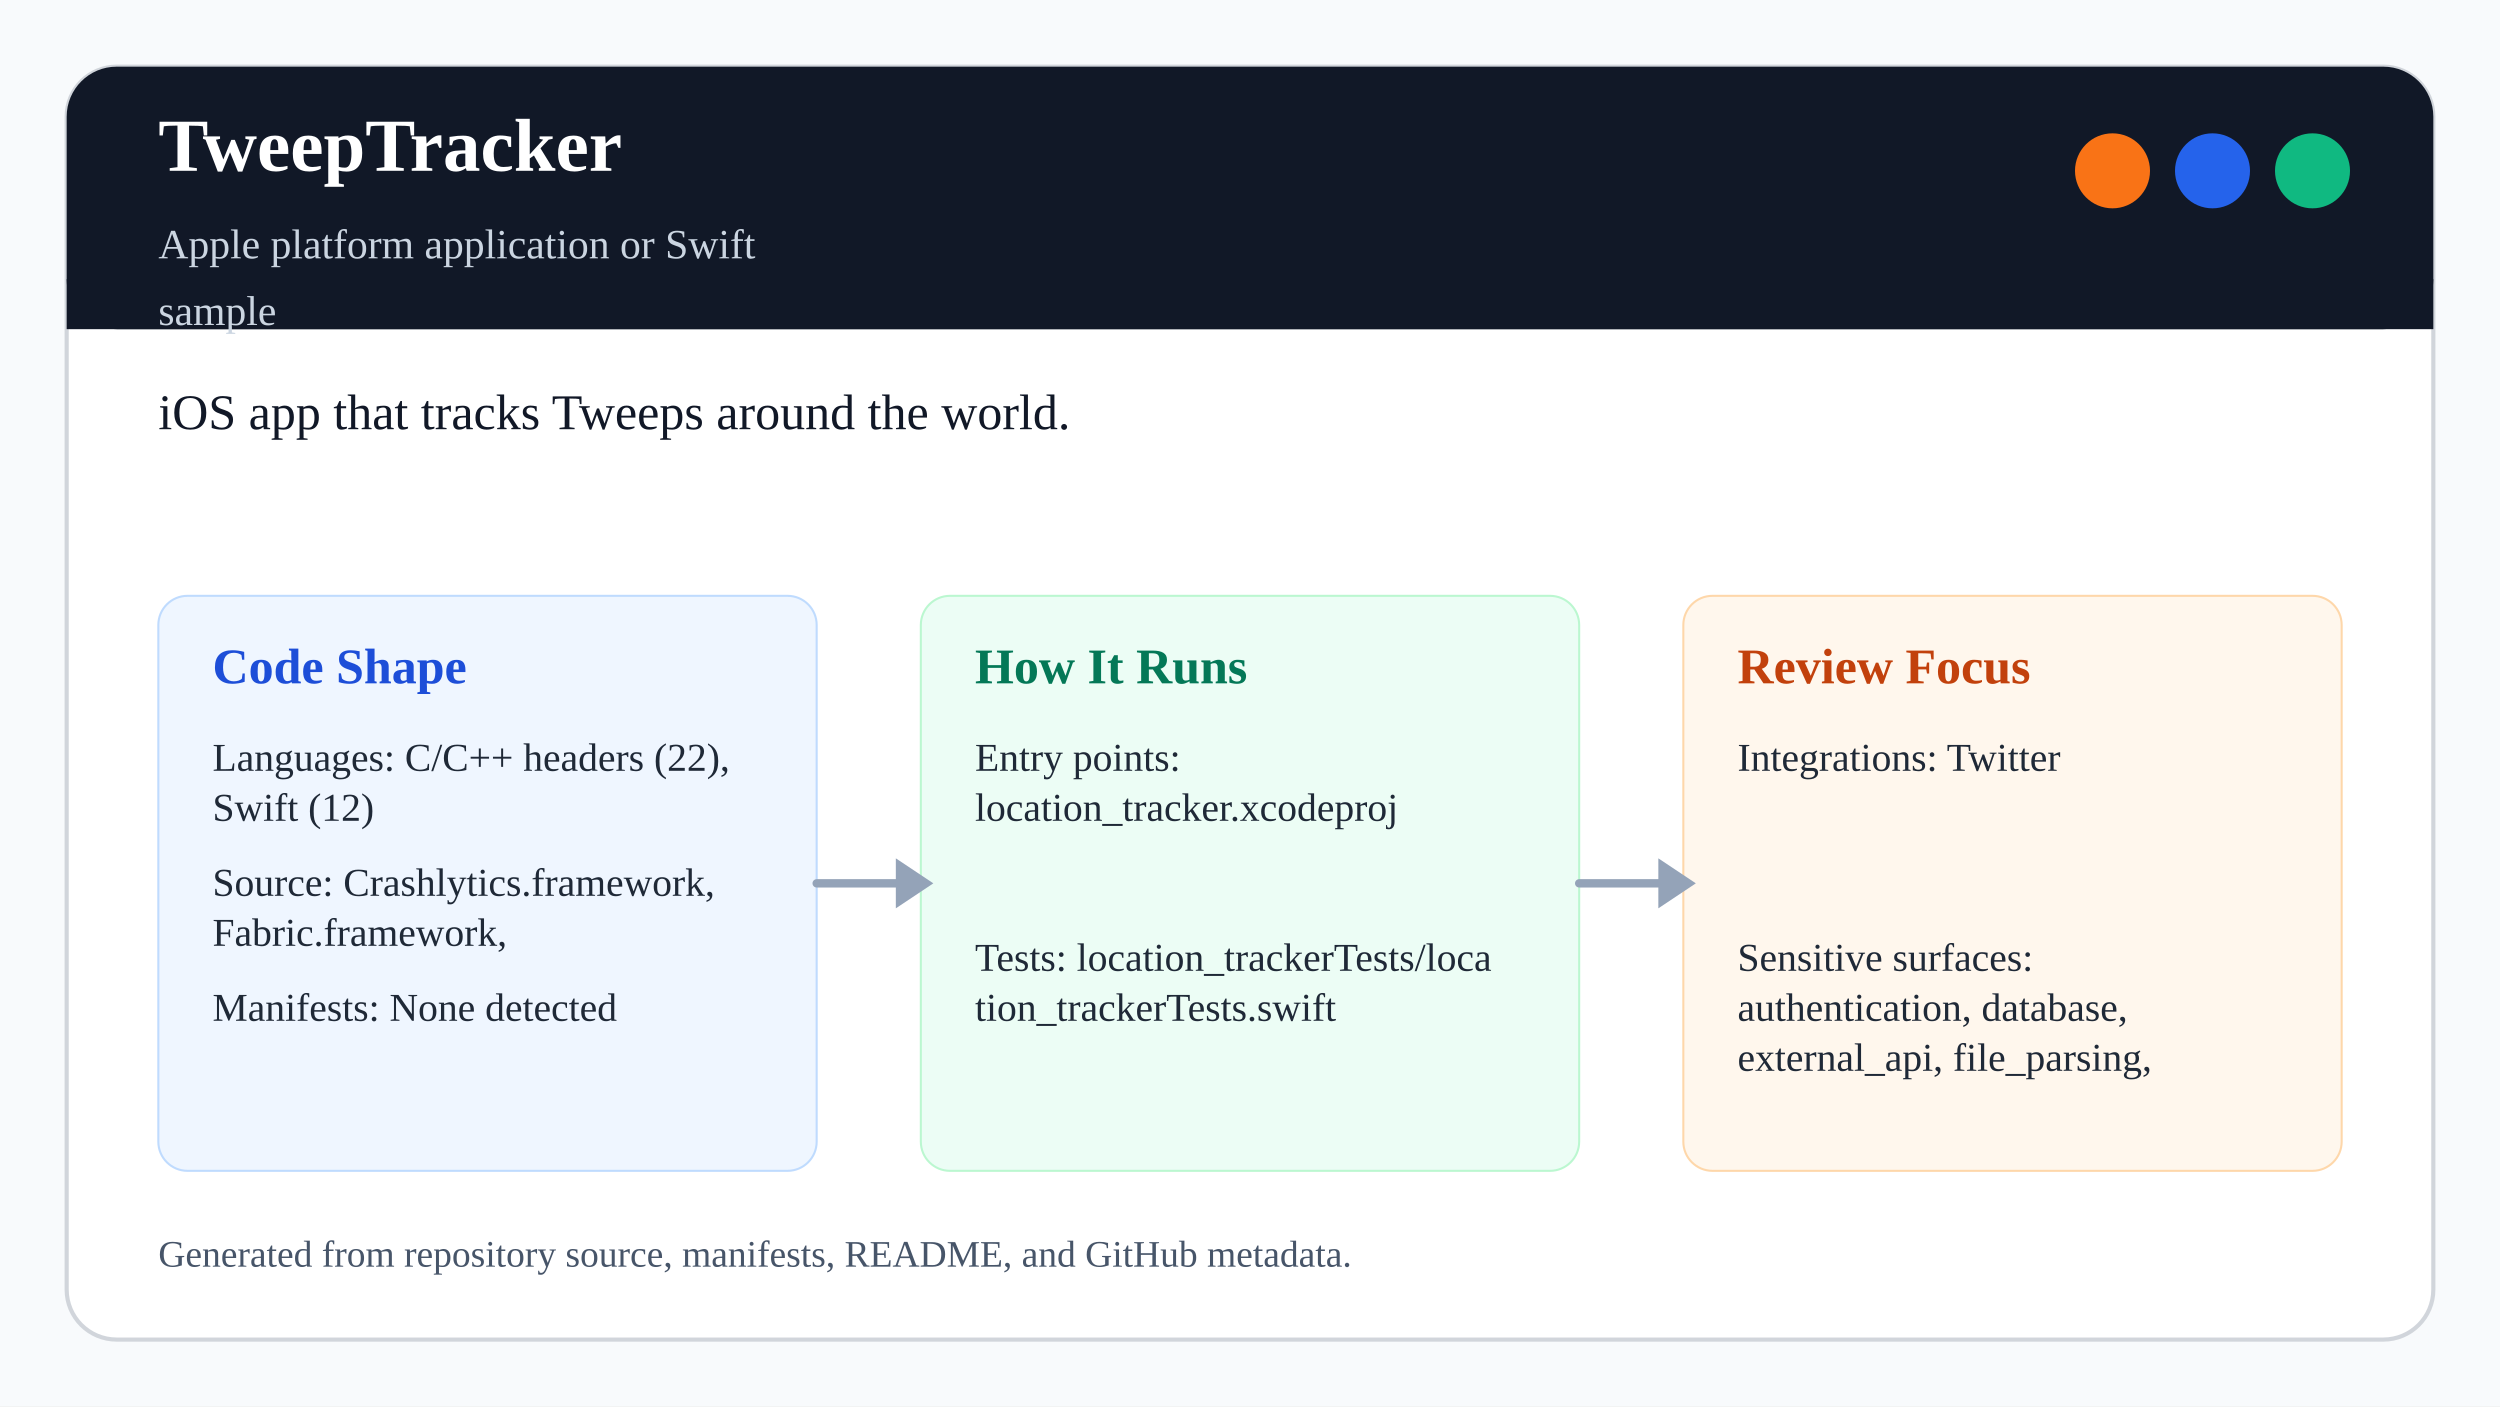
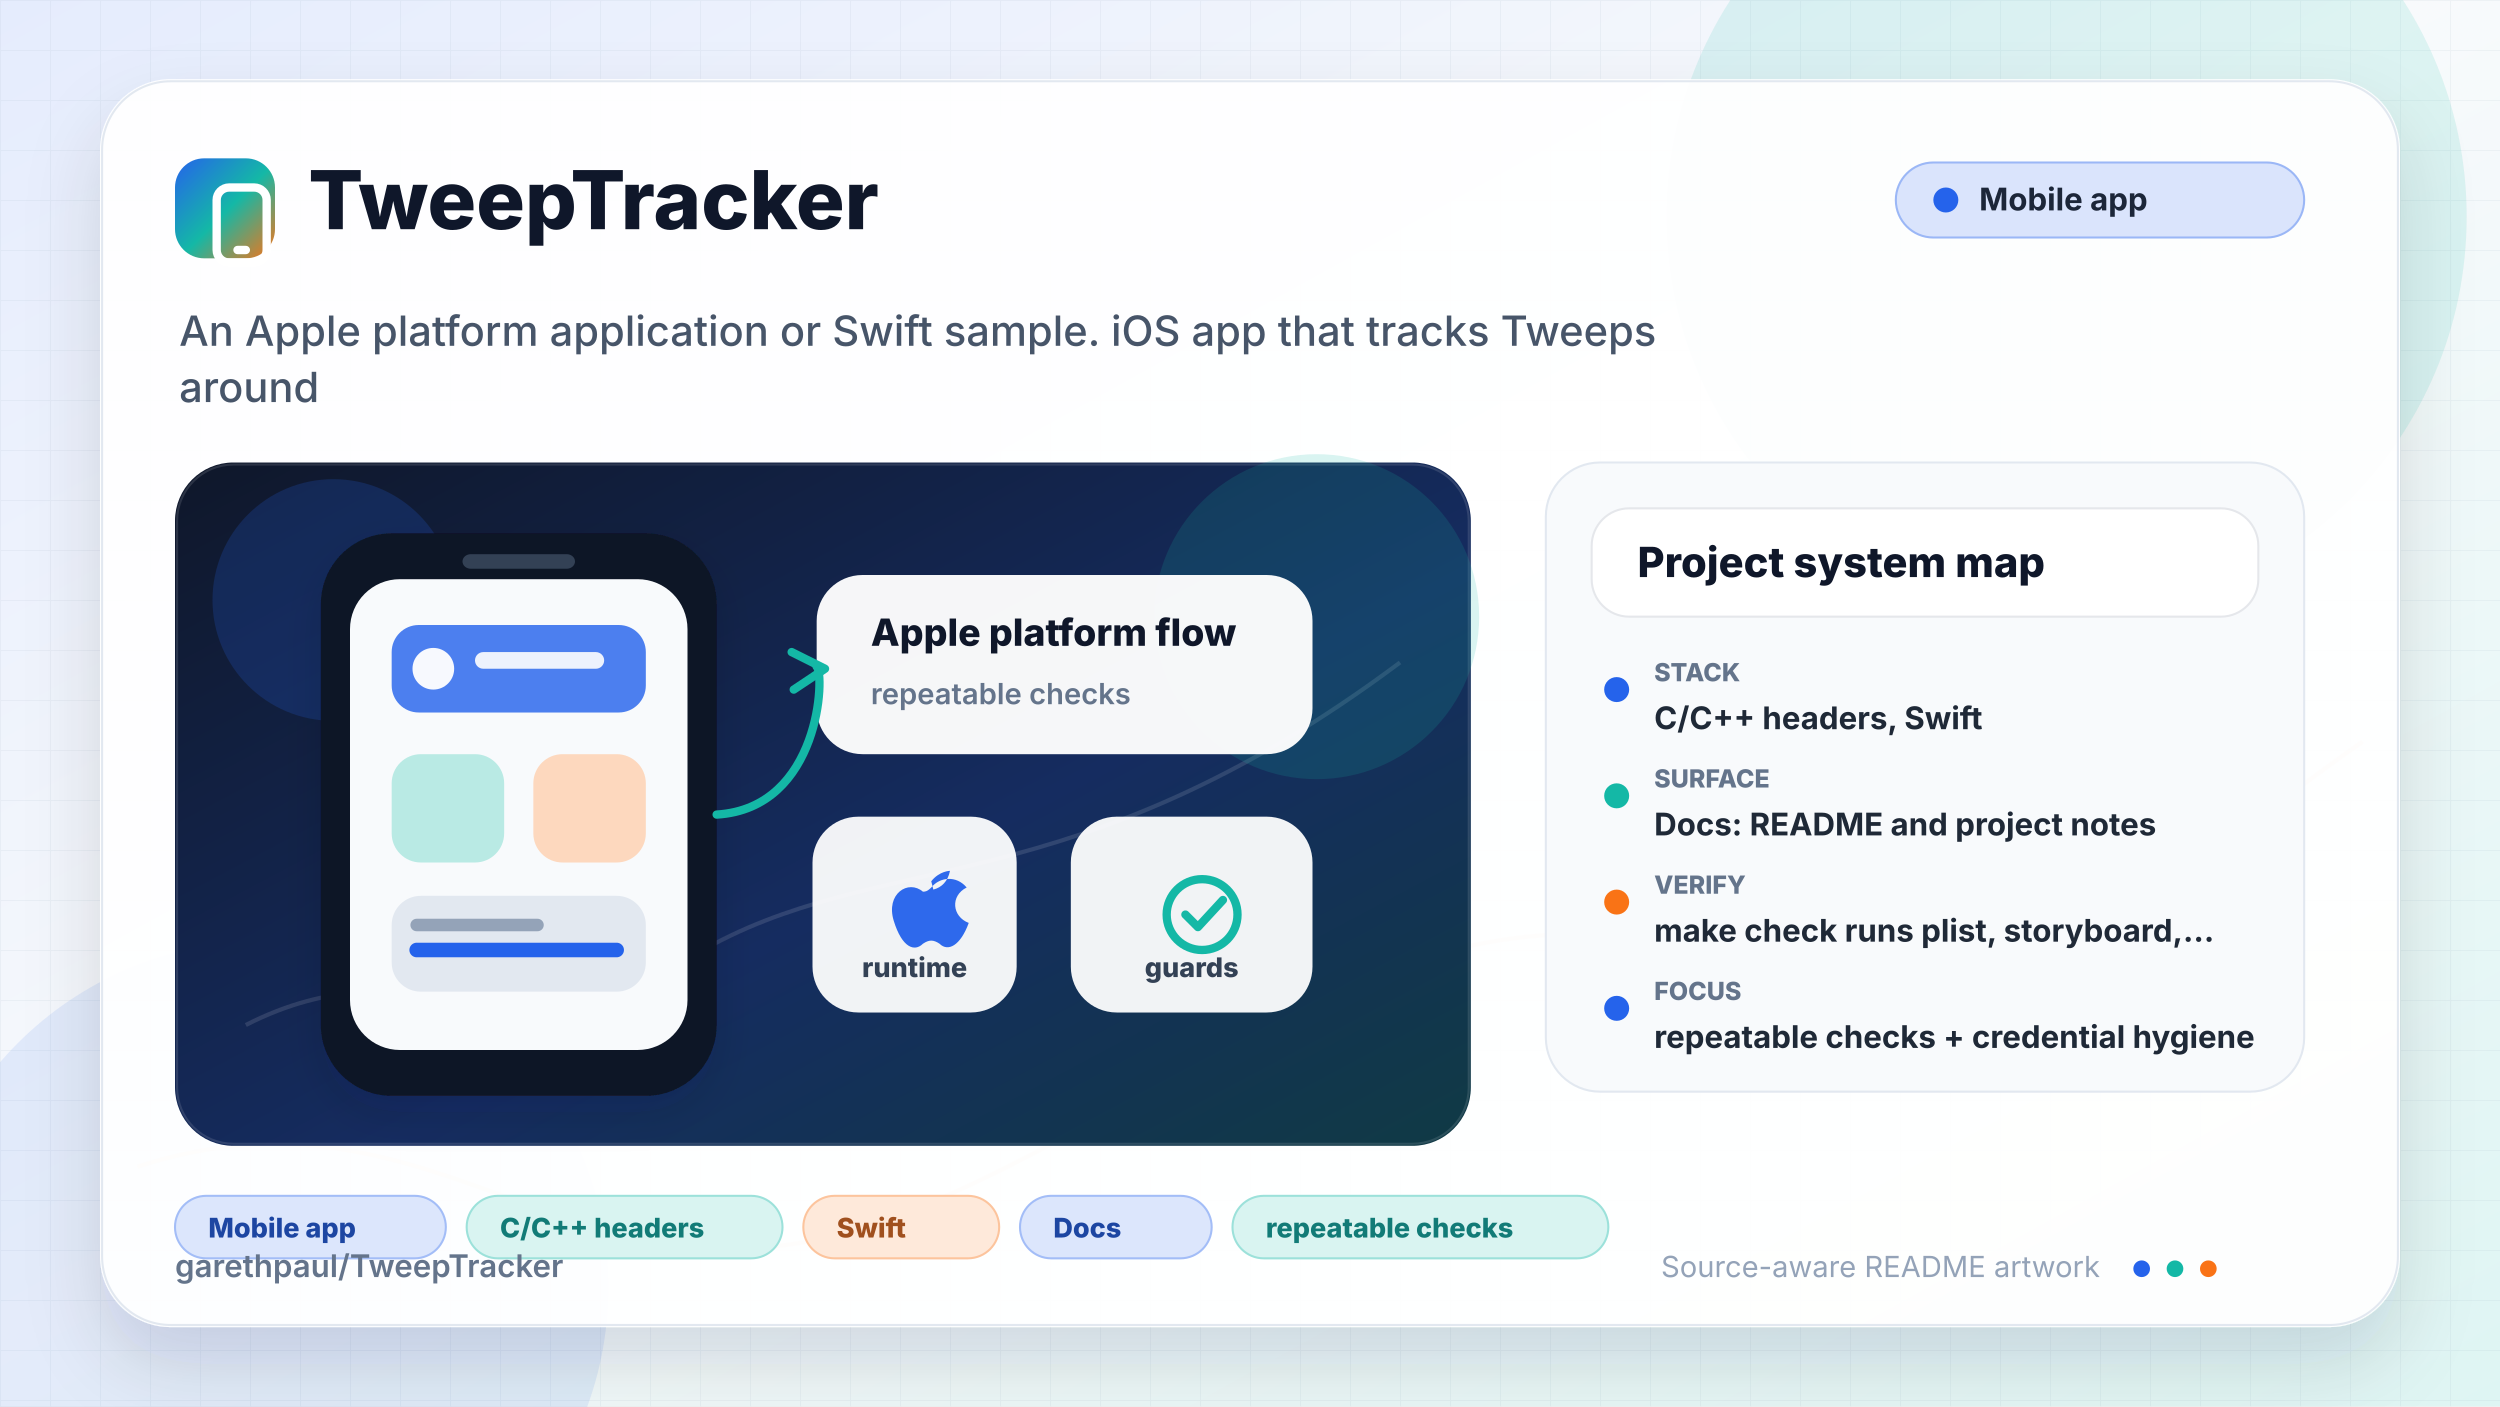
- <svg xmlns="http://www.w3.org/2000/svg" width="1200" height="675" viewBox="0 0 1200 675" role="img" aria-labelledby="title desc">
-   <rect width="1200" height="675" fill="#f8fafc" />
-   <rect x="32" y="32" width="1136" height="611" rx="24" fill="#ffffff" stroke="#d1d5db" stroke-width="2" />
-   <rect x="32" y="32" width="1136" height="126" rx="24" fill="#111827" />
-   <path d="M32 134h1136v24H32z" fill="#111827" />
-   <circle cx="1062" cy="82" r="18" fill="#2563eb" />
-   <circle cx="1110" cy="82" r="18" fill="#10b981" />
-   <circle cx="1014" cy="82" r="18" fill="#f97316" />
-   <text x="76" y="82" font-size="36" fill="#ffffff" font-weight="700">TweepTracker</text>
-   <text x="76" y="124" font-size="20" fill="#cbd5e1">Apple platform application or Swift</text>
-   <text x="76" y="156" font-size="20" fill="#cbd5e1">sample</text>
-   <text x="76" y="206" font-size="24" fill="#111827">iOS app that tracks Tweeps around the world.</text>
-   <rect x="76" y="286" width="316" height="276" rx="14" fill="#eff6ff" stroke="#bfdbfe" />
-   <text x="102" y="328" font-size="24" font-weight="700" fill="#1d4ed8">Code Shape</text>
-   <text x="102" y="370" font-size="19" fill="#1f2937">Languages: C/C++ headers (22),</text>
-   <text x="102" y="394" font-size="19" fill="#1f2937">Swift (12)</text>
-   <text x="102" y="430" font-size="19" fill="#1f2937">Source: Crashlytics.framework,</text>
-   <text x="102" y="454" font-size="19" fill="#1f2937">Fabric.framework,</text>
-   <text x="102" y="490" font-size="19" fill="#1f2937">Manifests: None detected</text>
-   <rect x="442" y="286" width="316" height="276" rx="14" fill="#ecfdf5" stroke="#bbf7d0" />
-   <text x="468" y="328" font-size="24" font-weight="700" fill="#047857">How It Runs</text>
-   <text x="468" y="370" font-size="19" fill="#1f2937">Entry points:</text>
-   <text x="468" y="394" font-size="19" fill="#1f2937">location_tracker.xcodeproj</text>
-   <text x="468" y="466" font-size="19" fill="#1f2937">Tests: location_trackerTests/loca</text>
-   <text x="468" y="490" font-size="19" fill="#1f2937">tion_trackerTests.swift</text>
-   <rect x="808" y="286" width="316" height="276" rx="14" fill="#fff7ed" stroke="#fed7aa" />
-   <text x="834" y="328" font-size="24" font-weight="700" fill="#c2410c">Review Focus</text>
-   <text x="834" y="370" font-size="19" fill="#1f2937">Integrations: Twitter</text>
-   <text x="834" y="466" font-size="19" fill="#1f2937">Sensitive surfaces:</text>
-   <text x="834" y="490" font-size="19" fill="#1f2937">authentication, database,</text>
-   <text x="834" y="514" font-size="19" fill="#1f2937">external_api, file_parsing,</text>
-   <path d="M392 424h50" stroke="#94a3b8" stroke-width="4" stroke-linecap="round" />
-   <path d="M430 412l18 12-18 12z" fill="#94a3b8" />
-   <path d="M758 424h50" stroke="#94a3b8" stroke-width="4" stroke-linecap="round" />
-   <path d="M796 412l18 12-18 12z" fill="#94a3b8" />
-   <text x="76" y="608" font-size="18" fill="#475569">Generated from repository source, manifests, README, and GitHub metadata.</text>
+ <svg xmlns="http://www.w3.org/2000/svg" width="1200" height="675" viewBox="0 0 1200 675" role="img" aria-labelledby="pevy8ew-title pevy8ew-desc">
+   <defs>
+     <linearGradient id="pevy8ew-bg" x1="0" y1="0" x2="1" y2="1">
+       <stop offset="0%" stop-color="#e5ecfd" />
+       <stop offset="48%" stop-color="#f8fafc" />
+       <stop offset="100%" stop-color="#def5f3" />
+     </linearGradient>
+     <linearGradient id="pevy8ew-stage" x1="0" y1="0" x2="1" y2="1">
+       <stop offset="0%" stop-color="#0f172a" />
+       <stop offset="58%" stop-color="#152c60" />
+       <stop offset="100%" stop-color="#103a45" />
+     </linearGradient>
+     <linearGradient id="pevy8ew-accent" x1="0" y1="0" x2="1" y2="1">
+       <stop offset="0%" stop-color="#2563eb" />
+       <stop offset="52%" stop-color="#14b8a6" />
+       <stop offset="100%" stop-color="#f97316" />
+     </linearGradient>
+     <linearGradient id="pevy8ew-soft" x1="0" y1="0" x2="1" y2="1">
+       <stop offset="0%" stop-color="#cbdafa" />
+       <stop offset="100%" stop-color="#fee0cc" />
+     </linearGradient>
+     <filter id="pevy8ew-shadow" x="-20%" y="-20%" width="140%" height="150%">
+       <feDropShadow dx="0" dy="18" stdDeviation="18" flood-color="#0f172a" flood-opacity="0.14" />
+     </filter>
+     <filter id="pevy8ew-miniShadow" x="-20%" y="-20%" width="140%" height="150%">
+       <feDropShadow dx="0" dy="8" stdDeviation="10" flood-color="#0f172a" flood-opacity="0.12" />
+     </filter>
+     <pattern id="pevy8ew-grid" width="24" height="24" patternUnits="userSpaceOnUse">
+       <path d="M24 0H0v24" fill="none" stroke="#94a3b8" stroke-opacity="0.16" stroke-width="1" />
+     </pattern>
+     <style>
+       .label { font: 700 13px ui-sans-serif, system-ui, -apple-system, BlinkMacSystemFont, "Segoe UI", sans-serif; letter-spacing: 0; text-transform: uppercase; }
+       .body { font-family: ui-sans-serif, system-ui, -apple-system, BlinkMacSystemFont, "Segoe UI", sans-serif; letter-spacing: 0; }
+     </style>
+   </defs>
+   <rect width="1200" height="675" fill="url(#pevy8ew-bg)" />
+   <rect width="1200" height="675" fill="url(#pevy8ew-grid)" opacity="0.65" />
+   <circle cx="126" cy="618" r="166" fill="#2563eb" opacity="0.10" />
+   <circle cx="992" cy="104" r="192" fill="#14b8a6" opacity="0.12" />
+   <path d="M66 560 C214 512 278 642 430 584 C576 528 676 408 838 462 C966 504 1034 426 1134 356" fill="none" stroke="#f97316" stroke-width="2" stroke-opacity="0.18" />
+   <rect x="48" y="38" width="1104" height="599" rx="34" fill="#ffffff" opacity="0.94" filter="url(#pevy8ew-shadow)" />
+   <rect x="49" y="39" width="1102" height="597" rx="33" fill="none" stroke="#e2e8f0" stroke-width="1" />
+   <g class="body">
+     <rect x="84" y="76" width="48" height="48" rx="14" fill="url(#pevy8ew-accent)" />
+     <rect x="104" y="90" width="24" height="36" rx="6" stroke="#ffffff" stroke-width="4" stroke-linecap="round" stroke-linejoin="round" fill="none" />
+     <path d="M16 30h4" transform="translate(98 90)" stroke="#ffffff" stroke-width="4" stroke-linecap="round" stroke-linejoin="round" fill="none" />
+     <text x="148" y="110" fill="#0f172a" font-size="39" font-weight="800">TweepTracker</text>
+     <rect x="910" y="78" width="196" height="36" rx="18" fill="#dae4fc" stroke="#9bb7f6" />
+     <circle cx="934" cy="96" r="6" fill="#2563eb" />
+     <text x="950" y="101" fill="#1c2639" font-size="15" font-weight="700">Mobile app</text>
+     <text x="86" y="166" fill="#475569" font-size="20" font-weight="500">An Apple platform application or Swift sample. iOS app that tracks Tweeps</text>
+     <text x="86" y="193" fill="#475569" font-size="20" font-weight="500">around</text>
+   </g>
+   <g transform="translate(84 222)">
+     <rect x="0" y="0" width="622" height="328" rx="28" fill="url(#pevy8ew-stage)" />
+     <rect x="1" y="1" width="620" height="326" rx="27" fill="none" stroke="#ffffff" stroke-opacity="0.12" />
+     <path d="M34 270 C116 228 166 286 250 236 C338 184 430 214 588 96" fill="none" stroke="#ffffff" stroke-opacity="0.12" stroke-width="2" />
+     <circle cx="76" cy="66" r="58" fill="#2563eb" opacity="0.20" />
+     <circle cx="548" cy="74" r="78" fill="#14b8a6" opacity="0.16" />
+     <g class="body">
+       <rect x="70" y="34" width="190" height="270" rx="34" fill="#111827" filter="url(#pevy8ew-miniShadow)" />
+       <rect x="84" y="56" width="162" height="226" rx="24" fill="#f8fafc" />
+       <rect x="138" y="44" width="54" height="7" rx="4" fill="#334155" />
+       <rect x="104" y="78" width="122" height="42" rx="13" fill="#4c7fef" />
+       <circle cx="124" cy="99" r="10" fill="#ffffff" opacity="0.95" />
+       <rect x="144" y="91" width="62" height="8" rx="4" fill="#ffffff" opacity="0.9" />
+       <rect x="104" y="140" width="54" height="52" rx="14" fill="#b9eae4" />
+       <rect x="172" y="140" width="54" height="52" rx="14" fill="#fdd8be" />
+       <rect x="104" y="208" width="122" height="46" rx="14" fill="#e2e8f0" />
+       <path d="M116 234h96" stroke="#2563eb" stroke-width="7" stroke-linecap="round" />
+       <path d="M116 222h58" stroke="#94a3b8" stroke-width="6" stroke-linecap="round" />
+       <rect x="308" y="54" width="238" height="86" rx="22" fill="#ffffff" opacity="0.96" />
+       <text x="334" y="88" fill="#0f172a" font-size="18" font-weight="800">Apple platform flow</text>
+       <text x="334" y="116" fill="#64748b" font-size="14" font-weight="600">repeatable checks</text>
+       <path d="M260 169 C310 166 312 101 308 98" fill="none" stroke="#14b8a6" stroke-width="4" stroke-linecap="round" />
+       <path d="M296 91 l16 8 -15 10" fill="none" stroke="#14b8a6" stroke-width="4" stroke-linecap="round" stroke-linejoin="round" />
+       <rect x="306" y="170" width="98" height="94" rx="22" fill="#ffffff" opacity="0.94" />
+       <rect x="430" y="170" width="116" height="94" rx="22" fill="#ffffff" opacity="0.94" />
+       <path d="M25 7c4-5 9-5 9-5-1 5-4 8-8 9 M21 12c-7-6-18 1-14 14 4 13 10 15 14 11 3-2 5-2 8 0 4 4 10 1 14-10-8-3-9-13-1-17-5-6-13-5-17 0-2 2-3 2-4 2z" transform="translate(338 194)" fill="#2563eb" opacity="0.95" />
+       <circle cx="493" cy="217" r="17" stroke="#14b8a6" stroke-width="4" stroke-linecap="round" stroke-linejoin="round" fill="none" />
+       <path d="M13 21l6 6 12-13" transform="translate(472 196)" stroke="#14b8a6" stroke-width="4" stroke-linecap="round" stroke-linejoin="round" fill="none" />
+       <text x="355" y="247" fill="#334155" font-size="13" text-anchor="middle" font-weight="800">runtime</text>
+       <text x="488" y="247" fill="#334155" font-size="13" text-anchor="middle" font-weight="800">guards</text>
+     </g>
+   </g>
+   <g class="body" transform="translate(742 222)">
+     <rect x="0" y="0" width="364" height="302" rx="26" fill="#f8fafc" stroke="#e2e8f0" />
+     <rect x="22" y="22" width="320" height="52" rx="18" fill="#ffffff" stroke="#e5e7eb" />
+     <text x="44" y="55" fill="#0f172a" font-size="20" font-weight="800">Project system map</text>
+     <g transform="translate(24 94)">
+       <circle cx="10" cy="15" r="6" fill="#2563eb" />
+       <text x="28" y="11" fill="#64748b" font-size="12" font-weight="800">STACK</text>
+       <text x="28" y="34" fill="#1f2937" font-size="15" font-weight="650">C/C++ headers, Swift</text>
+     </g>
+     <g transform="translate(24 145)">
+       <circle cx="10" cy="15" r="6" fill="#14b8a6" />
+       <text x="28" y="11" fill="#64748b" font-size="12" font-weight="800">SURFACE</text>
+       <text x="28" y="34" fill="#1f2937" font-size="15" font-weight="650">Docs: README and project notes</text>
+     </g>
+     <g transform="translate(24 196)">
+       <circle cx="10" cy="15" r="6" fill="#f97316" />
+       <text x="28" y="11" fill="#64748b" font-size="12" font-weight="800">VERIFY</text>
+       <text x="28" y="34" fill="#1f2937" font-size="15" font-weight="650">make check runs plist, storyboard,...</text>
+     </g>
+     <g transform="translate(24 247)">
+       <circle cx="10" cy="15" r="6" fill="#2563eb" />
+       <text x="28" y="11" fill="#64748b" font-size="12" font-weight="800">FOCUS</text>
+       <text x="28" y="34" fill="#1f2937" font-size="15" font-weight="650">repeatable checks + credential hygiene</text>
+     </g>
+   </g>
+   <g class="body">
+     <rect x="84" y="574" width="130" height="30" rx="15" fill="#dce6fc" stroke="#a3bdf7" />
+     <text x="100" y="594" fill="#1d46a2" font-size="13" font-weight="800">Mobile app</text>
+     <rect x="224" y="574" width="151.6" height="30" rx="15" fill="#d9f4f1" stroke="#9ce1da" />
+     <text x="240" y="594" fill="#127b77" font-size="13" font-weight="800">C/C++ headers</text>
+     <rect x="385.6" y="574" width="94" height="30" rx="15" fill="#fee9da" stroke="#fcc49d" />
+     <text x="401.6" y="594" fill="#a0501e" font-size="13" font-weight="800">Swift</text>
+     <rect x="489.6" y="574" width="92" height="30" rx="15" fill="#dce6fc" stroke="#a3bdf7" />
+     <text x="505.6" y="594" fill="#1d46a2" font-size="13" font-weight="800">Docs</text>
+     <rect x="591.6" y="574" width="180.4" height="30" rx="15" fill="#d9f4f1" stroke="#9ce1da" />
+     <text x="607.6" y="594" fill="#127b77" font-size="13" font-weight="800">repeatable checks</text>
+   </g>
+   <g class="body">
+     <text x="84" y="613" fill="#64748b" font-size="15" font-weight="600">garethpaul/TweepTracker</text>
+     <text x="1008" y="613" fill="#94a3b8" font-size="14" text-anchor="end">Source-aware README artwork</text>
+     <circle cx="1028" cy="609" r="4" fill="#2563eb" />
+     <circle cx="1044" cy="609" r="4" fill="#14b8a6" />
+     <circle cx="1060" cy="609" r="4" fill="#f97316" />
+   </g>
</svg>
